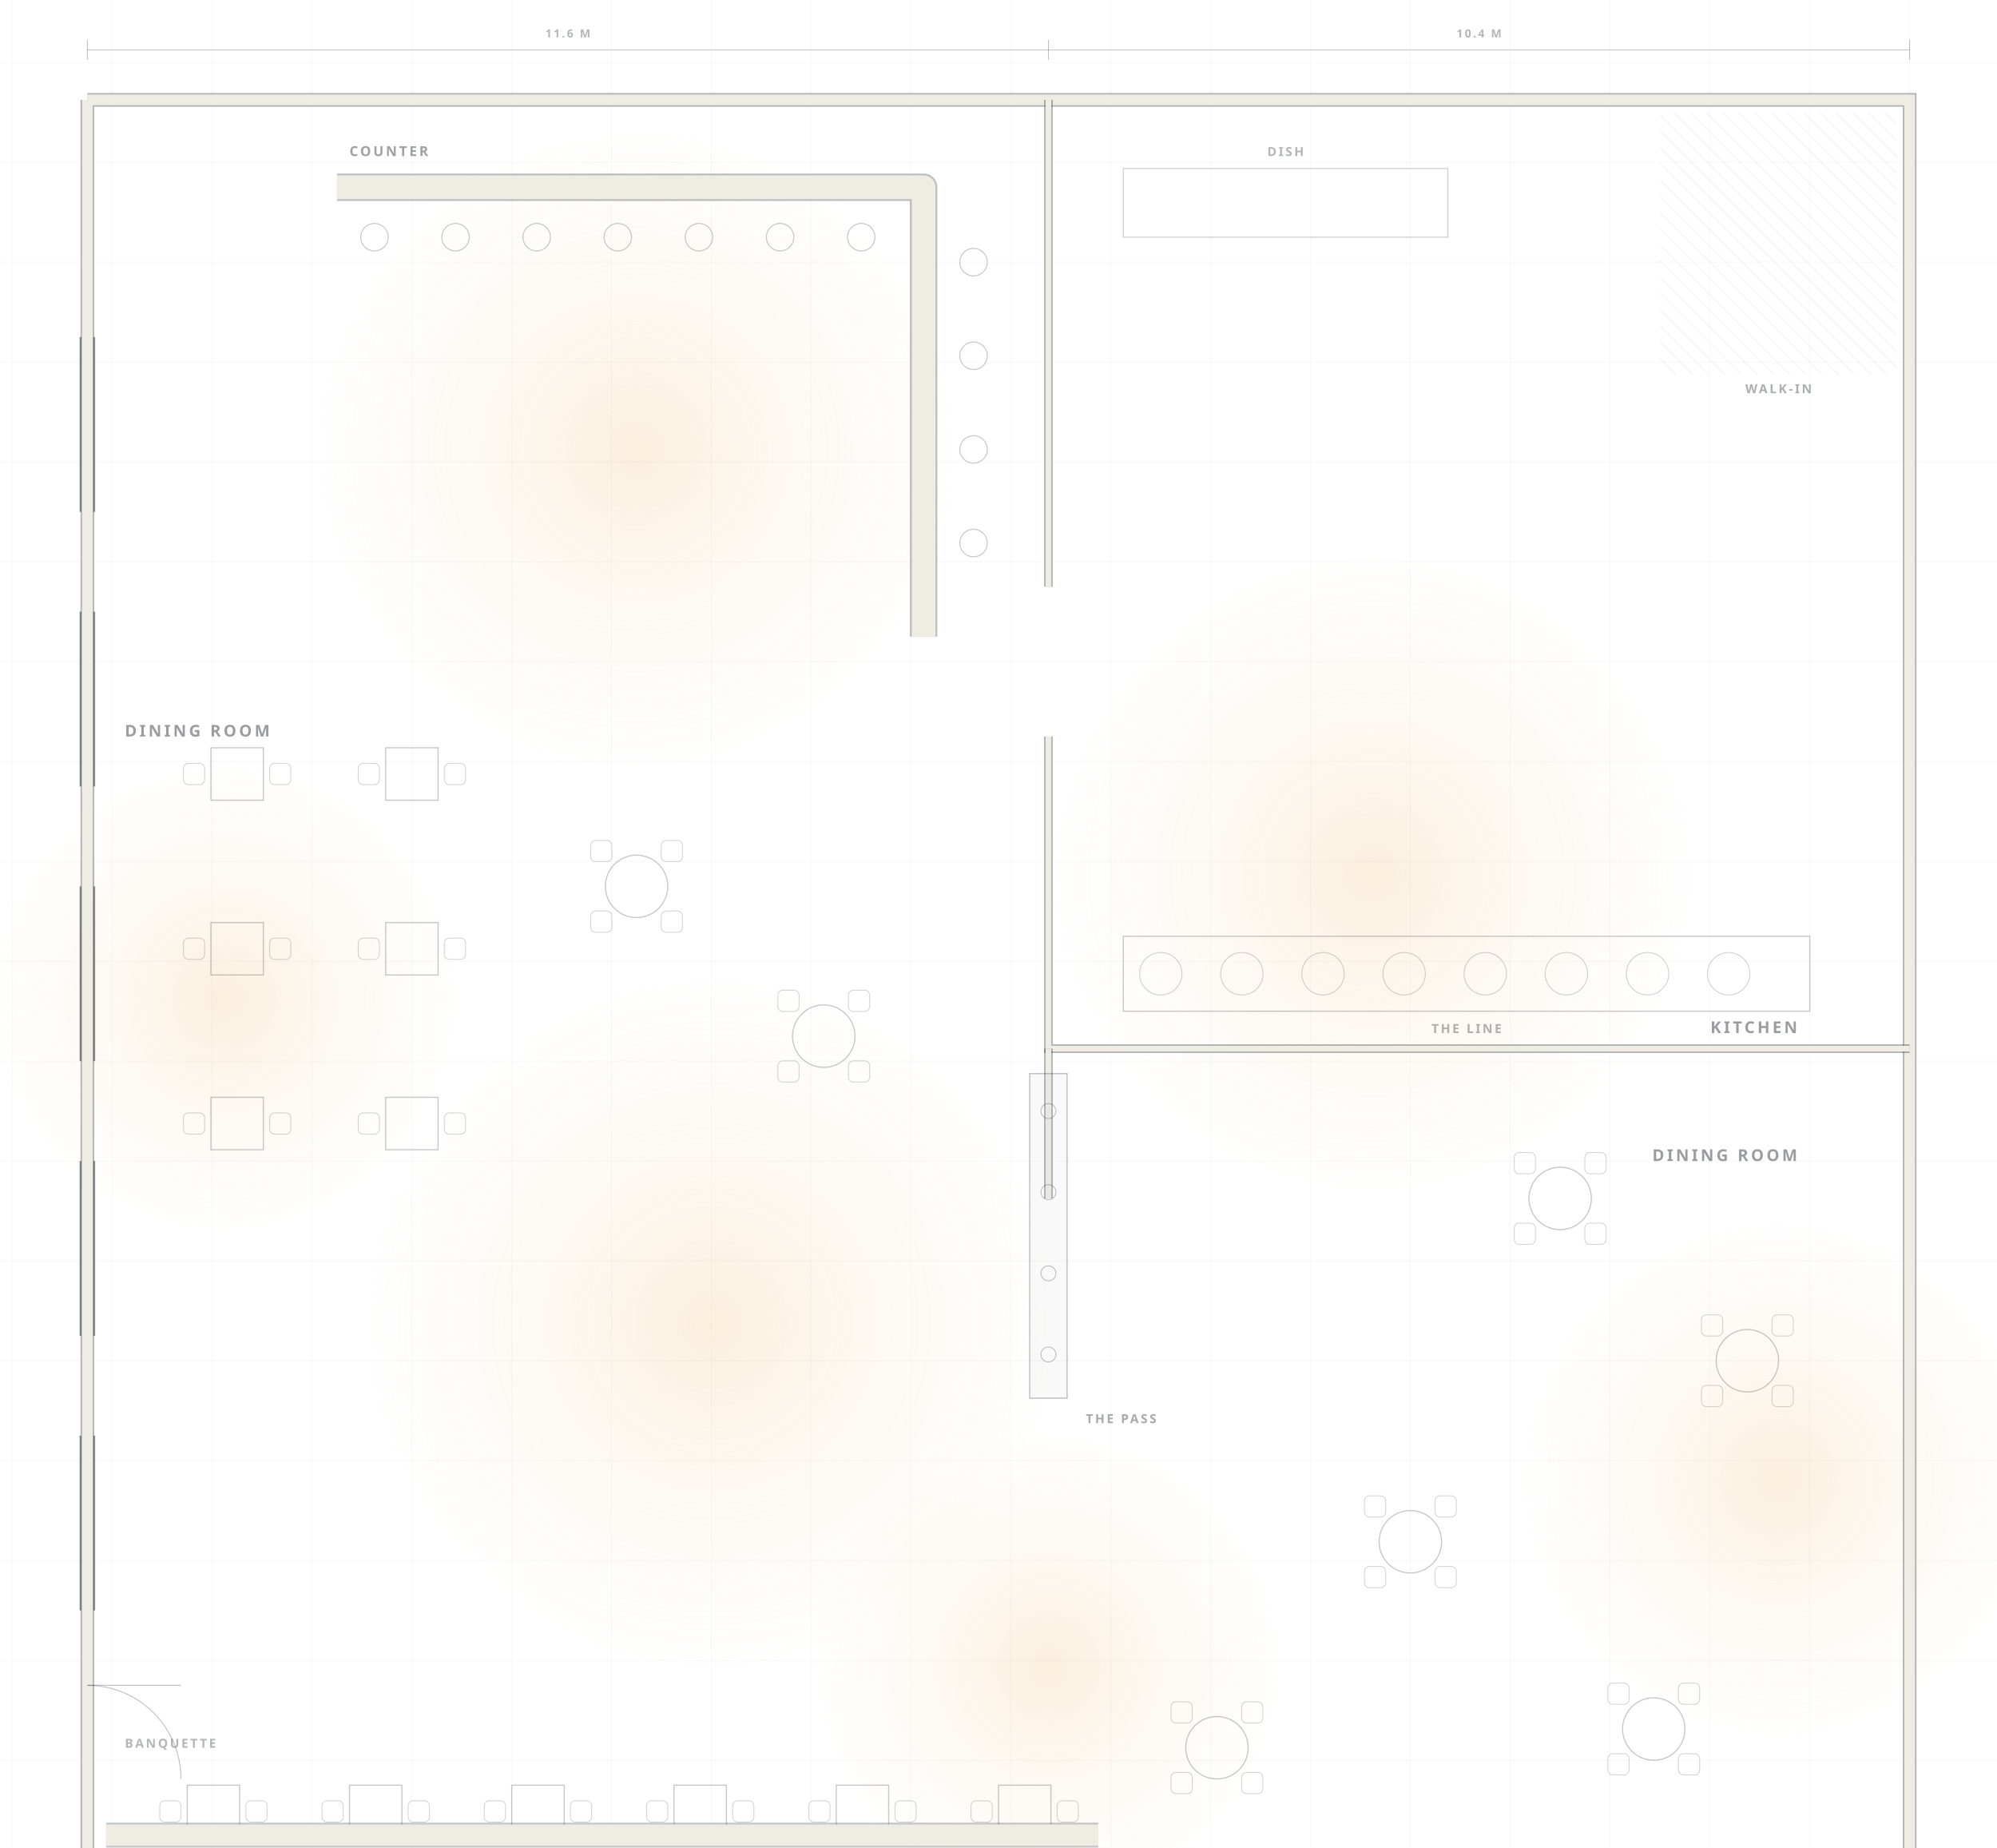
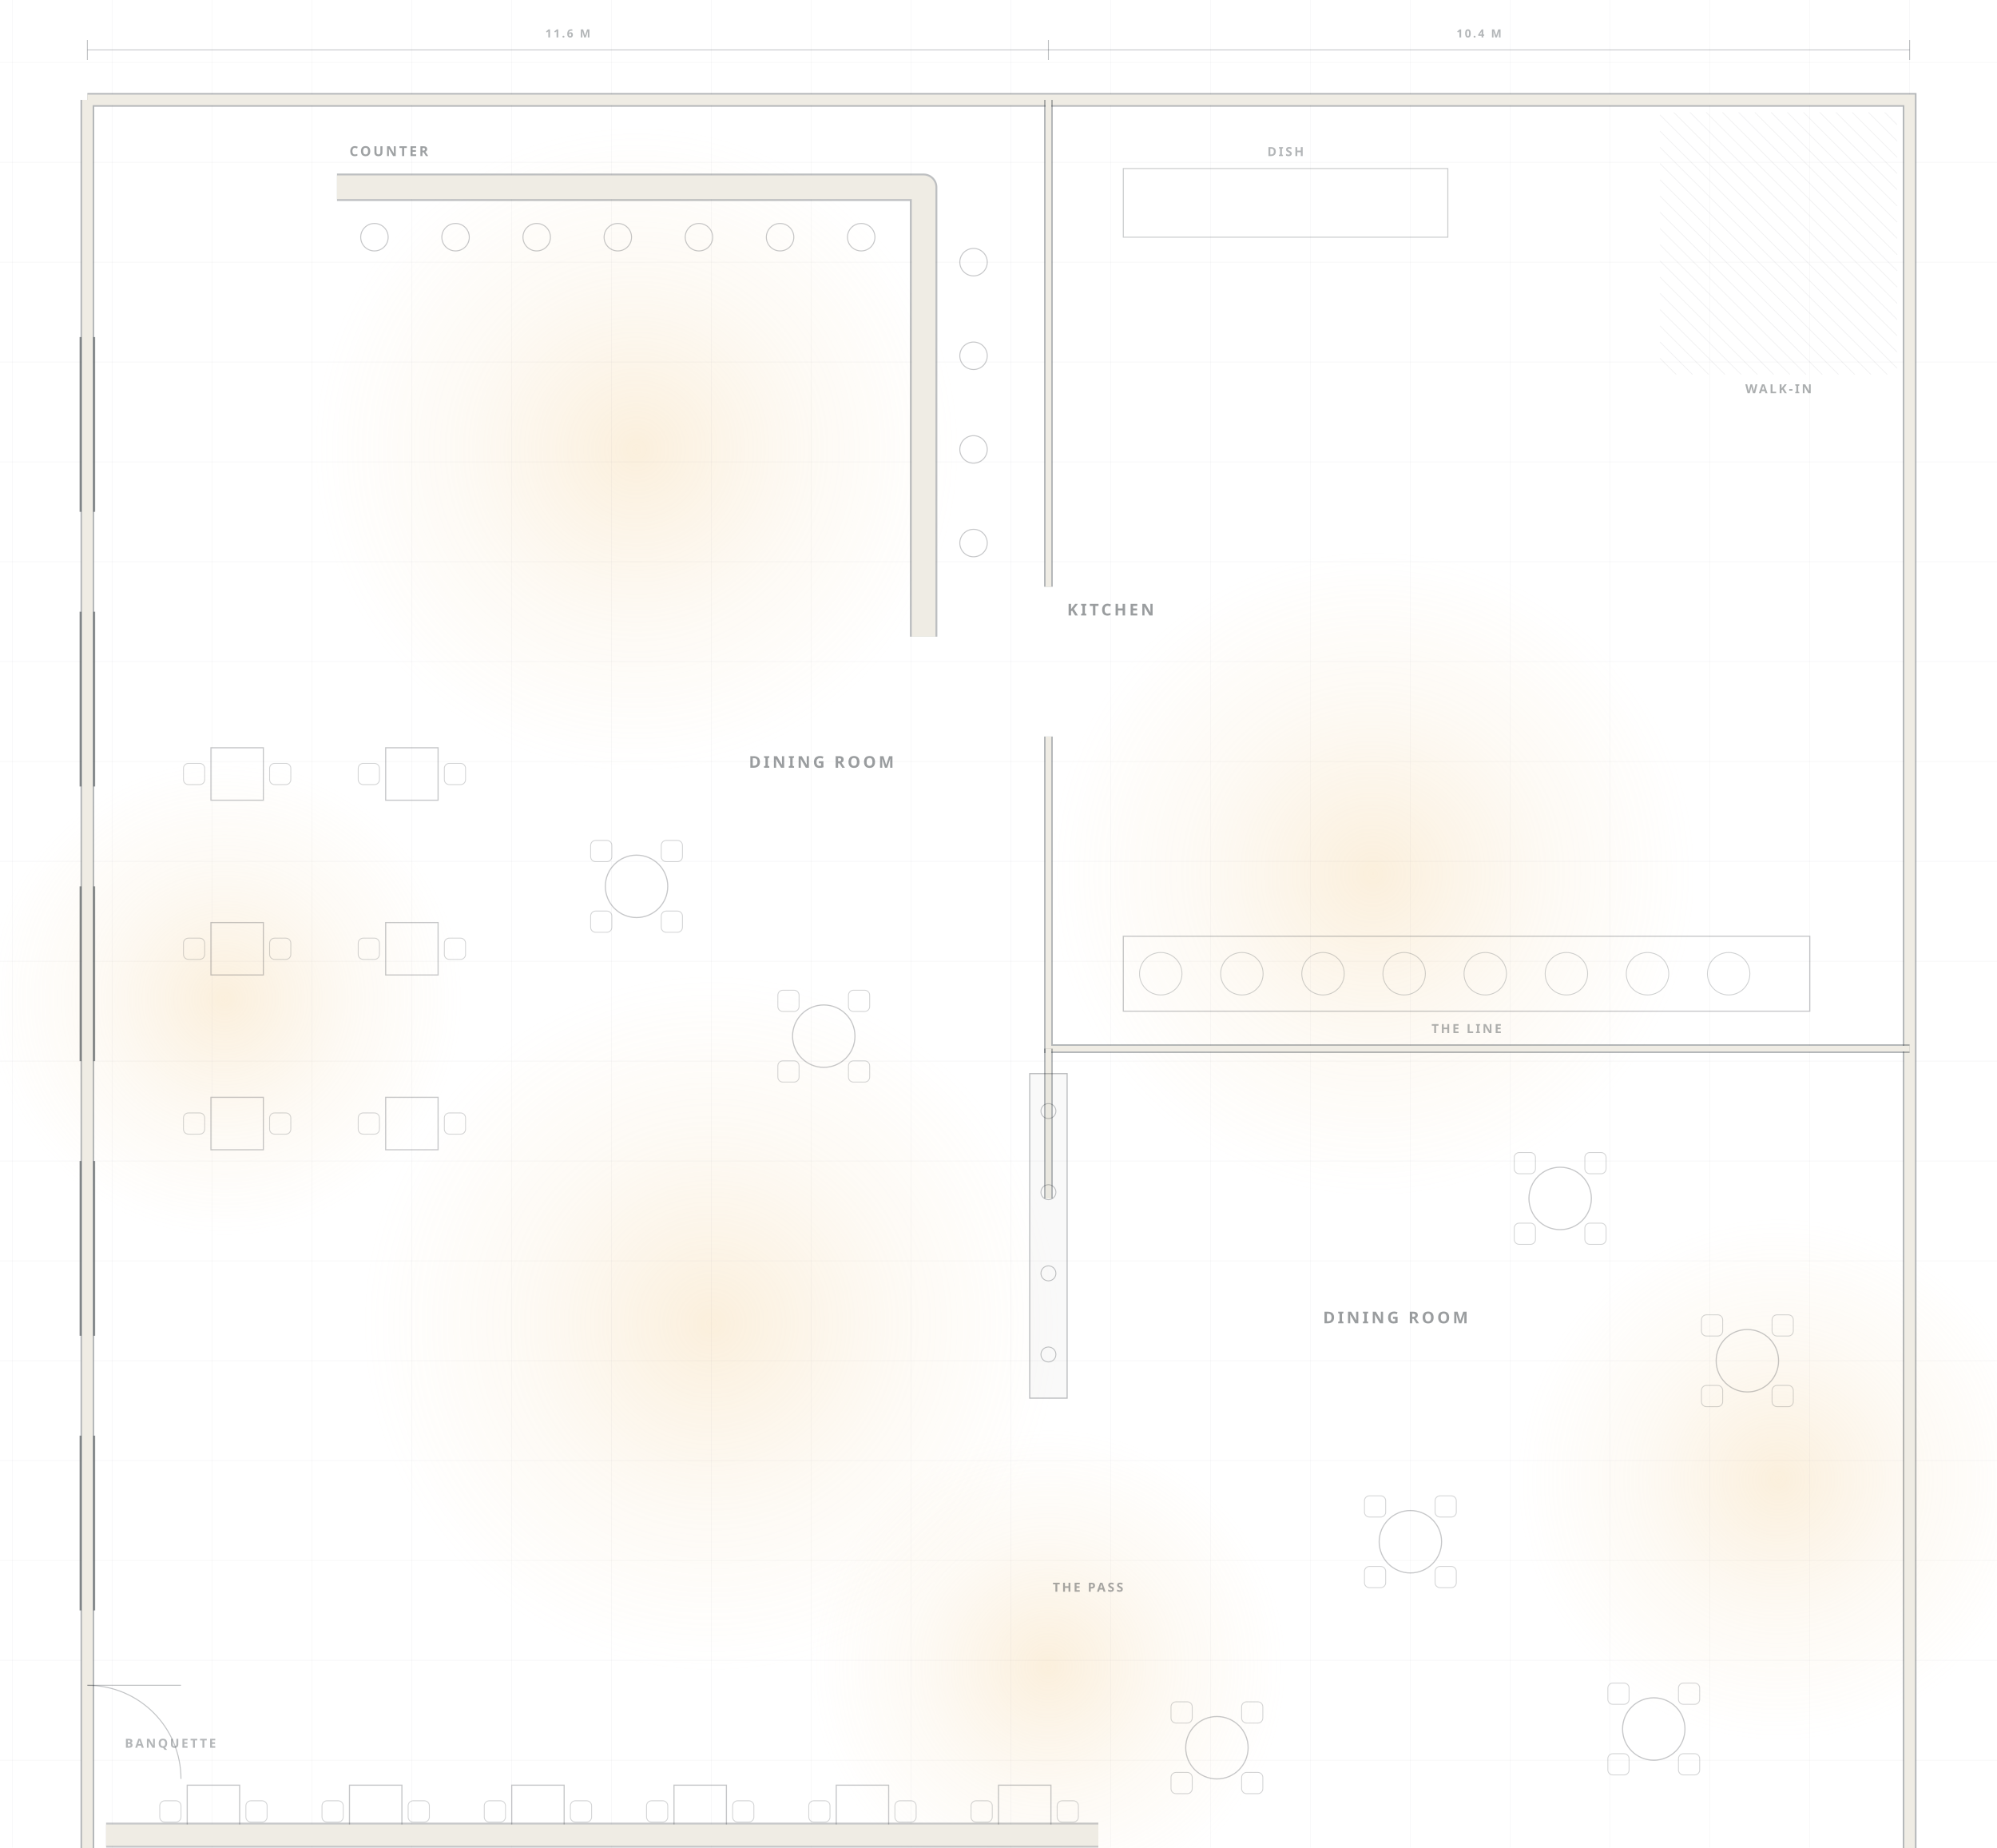
<svg xmlns="http://www.w3.org/2000/svg" viewBox="-500 -420 3200 2960" width="3200" height="2960">
  <defs>
    <radialGradient id="pool">
      <stop offset="0" stop-color="#f1c886" stop-opacity=".9" />
      <stop offset=".55" stop-color="#f1d2a0" stop-opacity=".35" />
      <stop offset="1" stop-color="#f1d2a0" stop-opacity="0" />
    </radialGradient>
  </defs>
  <circle cx="520" cy="300" r="520" fill="url(#pool)" opacity="0.32" />
  <circle cx="1700" cy="980" r="520" fill="url(#pool)" opacity="0.32" />
  <circle cx="640" cy="1700" r="560" fill="url(#pool)" opacity="0.32" />
  <circle cx="-140" cy="1180" r="380" fill="url(#pool)" opacity="0.32" />
  <circle cx="2350" cy="1950" r="420" fill="url(#pool)" opacity="0.32" />
  <circle cx="1180" cy="2250" r="380" fill="url(#pool)" opacity="0.32" />
  <line x1="-640" y1="-420" x2="-640" y2="2540" stroke="#232a2f" stroke-opacity="0.045" stroke-width="1" />
  <line x1="-480" y1="-420" x2="-480" y2="2540" stroke="#232a2f" stroke-opacity="0.045" stroke-width="1" />
  <line x1="-320" y1="-420" x2="-320" y2="2540" stroke="#232a2f" stroke-opacity="0.045" stroke-width="1" />
  <line x1="-160" y1="-420" x2="-160" y2="2540" stroke="#232a2f" stroke-opacity="0.045" stroke-width="1" />
  <line x1="0" y1="-420" x2="0" y2="2540" stroke="#232a2f" stroke-opacity="0.045" stroke-width="1" />
  <line x1="160" y1="-420" x2="160" y2="2540" stroke="#232a2f" stroke-opacity="0.045" stroke-width="1" />
  <line x1="320" y1="-420" x2="320" y2="2540" stroke="#232a2f" stroke-opacity="0.045" stroke-width="1" />
  <line x1="480" y1="-420" x2="480" y2="2540" stroke="#232a2f" stroke-opacity="0.045" stroke-width="1" />
  <line x1="640" y1="-420" x2="640" y2="2540" stroke="#232a2f" stroke-opacity="0.045" stroke-width="1" />
  <line x1="800" y1="-420" x2="800" y2="2540" stroke="#232a2f" stroke-opacity="0.045" stroke-width="1" />
  <line x1="960" y1="-420" x2="960" y2="2540" stroke="#232a2f" stroke-opacity="0.045" stroke-width="1" />
  <line x1="1120" y1="-420" x2="1120" y2="2540" stroke="#232a2f" stroke-opacity="0.045" stroke-width="1" />
  <line x1="1280" y1="-420" x2="1280" y2="2540" stroke="#232a2f" stroke-opacity="0.045" stroke-width="1" />
  <line x1="1440" y1="-420" x2="1440" y2="2540" stroke="#232a2f" stroke-opacity="0.045" stroke-width="1" />
  <line x1="1600" y1="-420" x2="1600" y2="2540" stroke="#232a2f" stroke-opacity="0.045" stroke-width="1" />
  <line x1="1760" y1="-420" x2="1760" y2="2540" stroke="#232a2f" stroke-opacity="0.045" stroke-width="1" />
  <line x1="1920" y1="-420" x2="1920" y2="2540" stroke="#232a2f" stroke-opacity="0.045" stroke-width="1" />
  <line x1="2080" y1="-420" x2="2080" y2="2540" stroke="#232a2f" stroke-opacity="0.045" stroke-width="1" />
  <line x1="2240" y1="-420" x2="2240" y2="2540" stroke="#232a2f" stroke-opacity="0.045" stroke-width="1" />
  <line x1="2400" y1="-420" x2="2400" y2="2540" stroke="#232a2f" stroke-opacity="0.045" stroke-width="1" />
  <line x1="2560" y1="-420" x2="2560" y2="2540" stroke="#232a2f" stroke-opacity="0.045" stroke-width="1" />
  <line x1="-500" y1="-480" x2="2700" y2="-480" stroke="#232a2f" stroke-opacity="0.045" stroke-width="1" />
  <line x1="-500" y1="-320" x2="2700" y2="-320" stroke="#232a2f" stroke-opacity="0.045" stroke-width="1" />
  <line x1="-500" y1="-160" x2="2700" y2="-160" stroke="#232a2f" stroke-opacity="0.045" stroke-width="1" />
  <line x1="-500" y1="0" x2="2700" y2="0" stroke="#232a2f" stroke-opacity="0.045" stroke-width="1" />
  <line x1="-500" y1="160" x2="2700" y2="160" stroke="#232a2f" stroke-opacity="0.045" stroke-width="1" />
  <line x1="-500" y1="320" x2="2700" y2="320" stroke="#232a2f" stroke-opacity="0.045" stroke-width="1" />
  <line x1="-500" y1="480" x2="2700" y2="480" stroke="#232a2f" stroke-opacity="0.045" stroke-width="1" />
  <line x1="-500" y1="640" x2="2700" y2="640" stroke="#232a2f" stroke-opacity="0.045" stroke-width="1" />
  <line x1="-500" y1="800" x2="2700" y2="800" stroke="#232a2f" stroke-opacity="0.045" stroke-width="1" />
  <line x1="-500" y1="960" x2="2700" y2="960" stroke="#232a2f" stroke-opacity="0.045" stroke-width="1" />
  <line x1="-500" y1="1120" x2="2700" y2="1120" stroke="#232a2f" stroke-opacity="0.045" stroke-width="1" />
  <line x1="-500" y1="1280" x2="2700" y2="1280" stroke="#232a2f" stroke-opacity="0.045" stroke-width="1" />
  <line x1="-500" y1="1440" x2="2700" y2="1440" stroke="#232a2f" stroke-opacity="0.045" stroke-width="1" />
  <line x1="-500" y1="1600" x2="2700" y2="1600" stroke="#232a2f" stroke-opacity="0.045" stroke-width="1" />
  <line x1="-500" y1="1760" x2="2700" y2="1760" stroke="#232a2f" stroke-opacity="0.045" stroke-width="1" />
  <line x1="-500" y1="1920" x2="2700" y2="1920" stroke="#232a2f" stroke-opacity="0.045" stroke-width="1" />
  <line x1="-500" y1="2080" x2="2700" y2="2080" stroke="#232a2f" stroke-opacity="0.045" stroke-width="1" />
  <line x1="-500" y1="2240" x2="2700" y2="2240" stroke="#232a2f" stroke-opacity="0.045" stroke-width="1" />
  <line x1="-500" y1="2400" x2="2700" y2="2400" stroke="#232a2f" stroke-opacity="0.045" stroke-width="1" />
  <path d="M-360 -260 L2560 -260 L2560 2620 L-360 2620 L-360 -260" fill="none" stroke="#232a2f" stroke-opacity=".34" stroke-width="22" stroke-linejoin="miter" />
  <path d="M-360 -260 L2560 -260 L2560 2620 L-360 2620 L-360 -260" fill="none" stroke="#efece4" stroke-width="17" stroke-linejoin="miter" />
  <line x1="-371" y1="120" x2="-371" y2="400" stroke="#232a2f" stroke-opacity="0.5" stroke-width="3" />
  <line x1="-349" y1="120" x2="-349" y2="400" stroke="#232a2f" stroke-opacity="0.5" stroke-width="3" />
  <line x1="-371" y1="560" x2="-371" y2="840" stroke="#232a2f" stroke-opacity="0.5" stroke-width="3" />
  <line x1="-349" y1="560" x2="-349" y2="840" stroke="#232a2f" stroke-opacity="0.5" stroke-width="3" />
  <line x1="-371" y1="1000" x2="-371" y2="1280" stroke="#232a2f" stroke-opacity="0.5" stroke-width="3" />
  <line x1="-349" y1="1000" x2="-349" y2="1280" stroke="#232a2f" stroke-opacity="0.5" stroke-width="3" />
  <line x1="-371" y1="1440" x2="-371" y2="1720" stroke="#232a2f" stroke-opacity="0.5" stroke-width="3" />
  <line x1="-349" y1="1440" x2="-349" y2="1720" stroke="#232a2f" stroke-opacity="0.5" stroke-width="3" />
  <line x1="-371" y1="1880" x2="-371" y2="2160" stroke="#232a2f" stroke-opacity="0.5" stroke-width="3" />
  <line x1="-349" y1="1880" x2="-349" y2="2160" stroke="#232a2f" stroke-opacity="0.5" stroke-width="3" />
  <path d="M -360 2280 A 150 150 0 0 1 -210 2430" fill="none" stroke="#232a2f" stroke-opacity=".28" stroke-width="1.6" />
  <line x1="-360" y1="2280" x2="-210" y2="2280" stroke="#232a2f" stroke-opacity="0.28" stroke-width="1.6" />
  <path d="M1180 -260 L1180 520" fill="none" stroke="#232a2f" stroke-opacity=".34" stroke-width="14" stroke-linejoin="miter" />
  <path d="M1180 -260 L1180 520" fill="none" stroke="#efece4" stroke-width="9" stroke-linejoin="miter" />
  <path d="M1180 760 L1180 1260 L2560 1260" fill="none" stroke="#232a2f" stroke-opacity=".34" stroke-width="14" stroke-linejoin="miter" />
  <path d="M1180 760 L1180 1260 L2560 1260" fill="none" stroke="#efece4" stroke-width="9" stroke-linejoin="miter" />
  <path d="M1180 1500 L1180 1260" fill="none" stroke="#232a2f" stroke-opacity=".34" stroke-width="14" stroke-linejoin="miter" />
  <path d="M1180 1500 L1180 1260" fill="none" stroke="#efece4" stroke-width="9" stroke-linejoin="miter" />
  <line x1="2160" y1="180" x2="2160" y2="180" stroke="#232a2f" stroke-opacity="0.07" stroke-width="1.2" />
  <line x1="2160" y1="154" x2="2186" y2="180" stroke="#232a2f" stroke-opacity="0.07" stroke-width="1.2" />
  <line x1="2160" y1="128" x2="2212" y2="180" stroke="#232a2f" stroke-opacity="0.07" stroke-width="1.2" />
  <line x1="2160" y1="102" x2="2238" y2="180" stroke="#232a2f" stroke-opacity="0.07" stroke-width="1.2" />
  <line x1="2160" y1="76" x2="2264" y2="180" stroke="#232a2f" stroke-opacity="0.07" stroke-width="1.2" />
  <line x1="2160" y1="50" x2="2290" y2="180" stroke="#232a2f" stroke-opacity="0.07" stroke-width="1.2" />
  <line x1="2160" y1="24" x2="2316" y2="180" stroke="#232a2f" stroke-opacity="0.07" stroke-width="1.2" />
  <line x1="2160" y1="-2" x2="2342" y2="180" stroke="#232a2f" stroke-opacity="0.07" stroke-width="1.2" />
  <line x1="2160" y1="-28" x2="2368" y2="180" stroke="#232a2f" stroke-opacity="0.07" stroke-width="1.2" />
  <line x1="2160" y1="-54" x2="2394" y2="180" stroke="#232a2f" stroke-opacity="0.07" stroke-width="1.2" />
  <line x1="2160" y1="-80" x2="2420" y2="180" stroke="#232a2f" stroke-opacity="0.07" stroke-width="1.2" />
  <line x1="2160" y1="-106" x2="2446" y2="180" stroke="#232a2f" stroke-opacity="0.07" stroke-width="1.2" />
  <line x1="2160" y1="-132" x2="2472" y2="180" stroke="#232a2f" stroke-opacity="0.07" stroke-width="1.2" />
  <line x1="2160" y1="-158" x2="2498" y2="180" stroke="#232a2f" stroke-opacity="0.07" stroke-width="1.2" />
  <line x1="2160" y1="-184" x2="2524" y2="180" stroke="#232a2f" stroke-opacity="0.07" stroke-width="1.2" />
  <line x1="2160" y1="-210" x2="2540" y2="170" stroke="#232a2f" stroke-opacity="0.07" stroke-width="1.2" />
  <line x1="2160" y1="-236" x2="2540" y2="144" stroke="#232a2f" stroke-opacity="0.07" stroke-width="1.2" />
  <line x1="2182" y1="-240" x2="2540" y2="118" stroke="#232a2f" stroke-opacity="0.07" stroke-width="1.2" />
  <line x1="2208" y1="-240" x2="2540" y2="92" stroke="#232a2f" stroke-opacity="0.07" stroke-width="1.2" />
  <line x1="2234" y1="-240" x2="2540" y2="66" stroke="#232a2f" stroke-opacity="0.07" stroke-width="1.2" />
  <line x1="2260" y1="-240" x2="2540" y2="40" stroke="#232a2f" stroke-opacity="0.07" stroke-width="1.2" />
  <line x1="2286" y1="-240" x2="2540" y2="14" stroke="#232a2f" stroke-opacity="0.07" stroke-width="1.2" />
  <line x1="2312" y1="-240" x2="2540" y2="-12" stroke="#232a2f" stroke-opacity="0.07" stroke-width="1.2" />
  <line x1="2338" y1="-240" x2="2540" y2="-38" stroke="#232a2f" stroke-opacity="0.07" stroke-width="1.2" />
  <line x1="2364" y1="-240" x2="2540" y2="-64" stroke="#232a2f" stroke-opacity="0.07" stroke-width="1.2" />
  <line x1="2390" y1="-240" x2="2540" y2="-90" stroke="#232a2f" stroke-opacity="0.07" stroke-width="1.2" />
  <line x1="2416" y1="-240" x2="2540" y2="-116" stroke="#232a2f" stroke-opacity="0.07" stroke-width="1.2" />
  <line x1="2442" y1="-240" x2="2540" y2="-142" stroke="#232a2f" stroke-opacity="0.07" stroke-width="1.2" />
  <line x1="2468" y1="-240" x2="2540" y2="-168" stroke="#232a2f" stroke-opacity="0.07" stroke-width="1.2" />
  <line x1="2494" y1="-240" x2="2540" y2="-194" stroke="#232a2f" stroke-opacity="0.07" stroke-width="1.2" />
  <line x1="2520" y1="-240" x2="2540" y2="-220" stroke="#232a2f" stroke-opacity="0.07" stroke-width="1.2" />
  <text x="2350" y="210" font-family="Schibsted Grotesk, sans-serif" font-size="20" font-weight="600" letter-spacing="3.2" fill="#232a2f" fill-opacity="0.38" text-anchor="middle">WALK-IN</text>
  <rect x="1300" y="1080" width="1100" height="120" rx="0" fill="none" stroke="#232a2f" stroke-opacity="0.26" stroke-width="1.8" />
  <circle cx="1360" cy="1140" r="34" fill="none" stroke="#232a2f" stroke-opacity="0.22" stroke-width="1.4" />
  <circle cx="1490" cy="1140" r="34" fill="none" stroke="#232a2f" stroke-opacity="0.22" stroke-width="1.4" />
  <circle cx="1620" cy="1140" r="34" fill="none" stroke="#232a2f" stroke-opacity="0.22" stroke-width="1.4" />
  <circle cx="1750" cy="1140" r="34" fill="none" stroke="#232a2f" stroke-opacity="0.22" stroke-width="1.4" />
  <circle cx="1880" cy="1140" r="34" fill="none" stroke="#232a2f" stroke-opacity="0.22" stroke-width="1.4" />
  <circle cx="2010" cy="1140" r="34" fill="none" stroke="#232a2f" stroke-opacity="0.22" stroke-width="1.4" />
  <circle cx="2140" cy="1140" r="34" fill="none" stroke="#232a2f" stroke-opacity="0.22" stroke-width="1.4" />
  <circle cx="2270" cy="1140" r="34" fill="none" stroke="#232a2f" stroke-opacity="0.22" stroke-width="1.4" />
  <text x="1850" y="1235" font-family="Schibsted Grotesk, sans-serif" font-size="20" font-weight="600" letter-spacing="3.2" fill="#232a2f" fill-opacity="0.36" text-anchor="middle">THE LINE</text>
  <rect x="1300" y="-150" width="520" height="110" rx="0" fill="none" stroke="#232a2f" stroke-opacity="0.24" stroke-width="1.6" />
  <text x="1560" y="-170" font-family="Schibsted Grotesk, sans-serif" font-size="20" font-weight="600" letter-spacing="3.2" fill="#232a2f" fill-opacity="0.34" text-anchor="middle">DISH</text>
-   <text x="2380" y="1235" font-family="Schibsted Grotesk, sans-serif" font-size="26" font-weight="600" letter-spacing="4.2" fill="#232a2f" fill-opacity="0.46" text-anchor="end">KITCHEN</text>
+   <text x="1210" y="566" font-family="Schibsted Grotesk, sans-serif" font-size="26" font-weight="600" letter-spacing="4.2" fill="#232a2f" fill-opacity="0.46" text-anchor="start">KITCHEN</text>
  <rect x="1150" y="1300" width="60" height="520" rx="0" fill="rgba(35,42,47,.03)" stroke="#232a2f" stroke-opacity="0.3" stroke-width="1.8" />
  <circle cx="1180" cy="1360" r="12" fill="none" stroke="#232a2f" stroke-opacity="0.3" stroke-width="1.4" />
  <circle cx="1180" cy="1490" r="12" fill="none" stroke="#232a2f" stroke-opacity="0.3" stroke-width="1.4" />
  <circle cx="1180" cy="1620" r="12" fill="none" stroke="#232a2f" stroke-opacity="0.3" stroke-width="1.4" />
  <circle cx="1180" cy="1750" r="12" fill="none" stroke="#232a2f" stroke-opacity="0.3" stroke-width="1.4" />
-   <text x="1240" y="1860" font-family="Schibsted Grotesk, sans-serif" font-size="20" font-weight="600" letter-spacing="3.2" fill="#232a2f" fill-opacity="0.4" text-anchor="start">THE PASS</text>
+   <text x="1300" y="2130" font-family="Schibsted Grotesk, sans-serif" font-size="20" font-weight="600" letter-spacing="3.2" fill="#232a2f" fill-opacity="0.4" text-anchor="end">THE PASS</text>
  <path d="M 40 -120 L 980 -120 L 980 600" fill="none" stroke="#232a2f" stroke-opacity=".3" stroke-width="44" stroke-linejoin="round" />
  <path d="M 40 -120 L 980 -120 L 980 600" fill="none" stroke="#efece4" stroke-width="38" stroke-linejoin="round" />
  <circle cx="100" cy="-40" r="22" fill="none" stroke="#232a2f" stroke-opacity="0.26" stroke-width="1.6" />
  <circle cx="230" cy="-40" r="22" fill="none" stroke="#232a2f" stroke-opacity="0.26" stroke-width="1.6" />
  <circle cx="360" cy="-40" r="22" fill="none" stroke="#232a2f" stroke-opacity="0.26" stroke-width="1.6" />
  <circle cx="490" cy="-40" r="22" fill="none" stroke="#232a2f" stroke-opacity="0.26" stroke-width="1.6" />
  <circle cx="620" cy="-40" r="22" fill="none" stroke="#232a2f" stroke-opacity="0.26" stroke-width="1.6" />
  <circle cx="750" cy="-40" r="22" fill="none" stroke="#232a2f" stroke-opacity="0.26" stroke-width="1.6" />
  <circle cx="880" cy="-40" r="22" fill="none" stroke="#232a2f" stroke-opacity="0.26" stroke-width="1.6" />
  <circle cx="1060" cy="0" r="22" fill="none" stroke="#232a2f" stroke-opacity="0.26" stroke-width="1.6" />
  <circle cx="1060" cy="150" r="22" fill="none" stroke="#232a2f" stroke-opacity="0.26" stroke-width="1.6" />
  <circle cx="1060" cy="300" r="22" fill="none" stroke="#232a2f" stroke-opacity="0.26" stroke-width="1.6" />
  <circle cx="1060" cy="450" r="22" fill="none" stroke="#232a2f" stroke-opacity="0.26" stroke-width="1.6" />
  <text x="60" y="-170" font-family="Schibsted Grotesk, sans-serif" font-size="22" font-weight="600" letter-spacing="3.5" fill="#232a2f" fill-opacity="0.44" text-anchor="start">COUNTER</text>
  <rect x="-162" y="778" width="84" height="84" rx="0" fill="none" stroke="#232a2f" stroke-opacity="0.26" stroke-width="1.8" />
  <rect x="-206" y="803" width="34" height="34" rx="8" fill="none" stroke="#232a2f" stroke-opacity="0.2" stroke-width="1.4" />
  <rect x="-68" y="803" width="34" height="34" rx="8" fill="none" stroke="#232a2f" stroke-opacity="0.2" stroke-width="1.4" />
  <rect x="-162" y="1058" width="84" height="84" rx="0" fill="none" stroke="#232a2f" stroke-opacity="0.26" stroke-width="1.8" />
  <rect x="-206" y="1083" width="34" height="34" rx="8" fill="none" stroke="#232a2f" stroke-opacity="0.2" stroke-width="1.4" />
  <rect x="-68" y="1083" width="34" height="34" rx="8" fill="none" stroke="#232a2f" stroke-opacity="0.2" stroke-width="1.4" />
  <rect x="-162" y="1338" width="84" height="84" rx="0" fill="none" stroke="#232a2f" stroke-opacity="0.26" stroke-width="1.8" />
  <rect x="-206" y="1363" width="34" height="34" rx="8" fill="none" stroke="#232a2f" stroke-opacity="0.2" stroke-width="1.4" />
  <rect x="-68" y="1363" width="34" height="34" rx="8" fill="none" stroke="#232a2f" stroke-opacity="0.2" stroke-width="1.4" />
  <rect x="118" y="778" width="84" height="84" rx="0" fill="none" stroke="#232a2f" stroke-opacity="0.26" stroke-width="1.8" />
  <rect x="74" y="803" width="34" height="34" rx="8" fill="none" stroke="#232a2f" stroke-opacity="0.2" stroke-width="1.4" />
  <rect x="212" y="803" width="34" height="34" rx="8" fill="none" stroke="#232a2f" stroke-opacity="0.2" stroke-width="1.4" />
  <rect x="118" y="1058" width="84" height="84" rx="0" fill="none" stroke="#232a2f" stroke-opacity="0.26" stroke-width="1.8" />
  <rect x="74" y="1083" width="34" height="34" rx="8" fill="none" stroke="#232a2f" stroke-opacity="0.2" stroke-width="1.4" />
  <rect x="212" y="1083" width="34" height="34" rx="8" fill="none" stroke="#232a2f" stroke-opacity="0.2" stroke-width="1.4" />
  <rect x="118" y="1338" width="84" height="84" rx="0" fill="none" stroke="#232a2f" stroke-opacity="0.26" stroke-width="1.8" />
  <rect x="74" y="1363" width="34" height="34" rx="8" fill="none" stroke="#232a2f" stroke-opacity="0.2" stroke-width="1.4" />
  <rect x="212" y="1363" width="34" height="34" rx="8" fill="none" stroke="#232a2f" stroke-opacity="0.2" stroke-width="1.4" />
  <circle cx="520" cy="1000" r="50" fill="none" stroke="#232a2f" stroke-opacity="0.26" stroke-width="1.8" />
  <rect x="559.569" y="1039.569" width="34" height="34" rx="8" fill="none" stroke="#232a2f" stroke-opacity="0.2" stroke-width="1.4" />
  <rect x="446.431" y="1039.569" width="34" height="34" rx="8" fill="none" stroke="#232a2f" stroke-opacity="0.2" stroke-width="1.4" />
  <rect x="446.431" y="926.431" width="34" height="34" rx="8" fill="none" stroke="#232a2f" stroke-opacity="0.2" stroke-width="1.4" />
  <rect x="559.569" y="926.431" width="34" height="34" rx="8" fill="none" stroke="#232a2f" stroke-opacity="0.2" stroke-width="1.4" />
  <circle cx="820" cy="1240" r="50" fill="none" stroke="#232a2f" stroke-opacity="0.26" stroke-width="1.8" />
  <rect x="859.569" y="1279.569" width="34" height="34" rx="8" fill="none" stroke="#232a2f" stroke-opacity="0.2" stroke-width="1.4" />
  <rect x="746.431" y="1279.569" width="34" height="34" rx="8" fill="none" stroke="#232a2f" stroke-opacity="0.2" stroke-width="1.4" />
  <rect x="746.431" y="1166.431" width="34" height="34" rx="8" fill="none" stroke="#232a2f" stroke-opacity="0.2" stroke-width="1.4" />
  <rect x="859.569" y="1166.431" width="34" height="34" rx="8" fill="none" stroke="#232a2f" stroke-opacity="0.2" stroke-width="1.4" />
  <circle cx="2000" cy="1500" r="50" fill="none" stroke="#232a2f" stroke-opacity="0.26" stroke-width="1.8" />
  <rect x="2039.569" y="1539.569" width="34" height="34" rx="8" fill="none" stroke="#232a2f" stroke-opacity="0.2" stroke-width="1.4" />
  <rect x="1926.431" y="1539.569" width="34" height="34" rx="8" fill="none" stroke="#232a2f" stroke-opacity="0.2" stroke-width="1.4" />
  <rect x="1926.431" y="1426.431" width="34" height="34" rx="8" fill="none" stroke="#232a2f" stroke-opacity="0.2" stroke-width="1.4" />
  <rect x="2039.569" y="1426.431" width="34" height="34" rx="8" fill="none" stroke="#232a2f" stroke-opacity="0.2" stroke-width="1.4" />
  <circle cx="2300" cy="1760" r="50" fill="none" stroke="#232a2f" stroke-opacity="0.26" stroke-width="1.8" />
  <rect x="2339.569" y="1799.569" width="34" height="34" rx="8" fill="none" stroke="#232a2f" stroke-opacity="0.2" stroke-width="1.4" />
  <rect x="2226.431" y="1799.569" width="34" height="34" rx="8" fill="none" stroke="#232a2f" stroke-opacity="0.2" stroke-width="1.4" />
  <rect x="2226.431" y="1686.431" width="34" height="34" rx="8" fill="none" stroke="#232a2f" stroke-opacity="0.2" stroke-width="1.4" />
  <rect x="2339.569" y="1686.431" width="34" height="34" rx="8" fill="none" stroke="#232a2f" stroke-opacity="0.2" stroke-width="1.4" />
  <circle cx="1760" cy="2050" r="50" fill="none" stroke="#232a2f" stroke-opacity="0.26" stroke-width="1.8" />
  <rect x="1799.569" y="2089.569" width="34" height="34" rx="8" fill="none" stroke="#232a2f" stroke-opacity="0.2" stroke-width="1.4" />
  <rect x="1686.431" y="2089.569" width="34" height="34" rx="8" fill="none" stroke="#232a2f" stroke-opacity="0.2" stroke-width="1.4" />
  <rect x="1686.431" y="1976.431" width="34" height="34" rx="8" fill="none" stroke="#232a2f" stroke-opacity="0.2" stroke-width="1.4" />
  <rect x="1799.569" y="1976.431" width="34" height="34" rx="8" fill="none" stroke="#232a2f" stroke-opacity="0.2" stroke-width="1.4" />
  <circle cx="2150" cy="2350" r="50" fill="none" stroke="#232a2f" stroke-opacity="0.26" stroke-width="1.8" />
  <rect x="2189.569" y="2389.569" width="34" height="34" rx="8" fill="none" stroke="#232a2f" stroke-opacity="0.2" stroke-width="1.4" />
  <rect x="2076.431" y="2389.569" width="34" height="34" rx="8" fill="none" stroke="#232a2f" stroke-opacity="0.2" stroke-width="1.4" />
  <rect x="2076.431" y="2276.431" width="34" height="34" rx="8" fill="none" stroke="#232a2f" stroke-opacity="0.2" stroke-width="1.4" />
  <rect x="2189.569" y="2276.431" width="34" height="34" rx="8" fill="none" stroke="#232a2f" stroke-opacity="0.2" stroke-width="1.4" />
  <circle cx="1450" cy="2380" r="50" fill="none" stroke="#232a2f" stroke-opacity="0.26" stroke-width="1.8" />
  <rect x="1489.569" y="2419.569" width="34" height="34" rx="8" fill="none" stroke="#232a2f" stroke-opacity="0.2" stroke-width="1.4" />
  <rect x="1376.431" y="2419.569" width="34" height="34" rx="8" fill="none" stroke="#232a2f" stroke-opacity="0.2" stroke-width="1.4" />
  <rect x="1376.431" y="2306.431" width="34" height="34" rx="8" fill="none" stroke="#232a2f" stroke-opacity="0.2" stroke-width="1.4" />
  <rect x="1489.569" y="2306.431" width="34" height="34" rx="8" fill="none" stroke="#232a2f" stroke-opacity="0.2" stroke-width="1.4" />
  <rect x="-200" y="2440" width="84" height="84" rx="0" fill="none" stroke="#232a2f" stroke-opacity="0.26" stroke-width="1.8" />
  <rect x="-244" y="2465" width="34" height="34" rx="8" fill="none" stroke="#232a2f" stroke-opacity="0.2" stroke-width="1.4" />
  <rect x="-106" y="2465" width="34" height="34" rx="8" fill="none" stroke="#232a2f" stroke-opacity="0.2" stroke-width="1.4" />
  <rect x="60" y="2440" width="84" height="84" rx="0" fill="none" stroke="#232a2f" stroke-opacity="0.26" stroke-width="1.8" />
  <rect x="16" y="2465" width="34" height="34" rx="8" fill="none" stroke="#232a2f" stroke-opacity="0.2" stroke-width="1.4" />
  <rect x="154" y="2465" width="34" height="34" rx="8" fill="none" stroke="#232a2f" stroke-opacity="0.2" stroke-width="1.4" />
  <rect x="320" y="2440" width="84" height="84" rx="0" fill="none" stroke="#232a2f" stroke-opacity="0.26" stroke-width="1.8" />
  <rect x="276" y="2465" width="34" height="34" rx="8" fill="none" stroke="#232a2f" stroke-opacity="0.2" stroke-width="1.4" />
  <rect x="414" y="2465" width="34" height="34" rx="8" fill="none" stroke="#232a2f" stroke-opacity="0.2" stroke-width="1.4" />
  <rect x="580" y="2440" width="84" height="84" rx="0" fill="none" stroke="#232a2f" stroke-opacity="0.26" stroke-width="1.8" />
  <rect x="536" y="2465" width="34" height="34" rx="8" fill="none" stroke="#232a2f" stroke-opacity="0.2" stroke-width="1.4" />
  <rect x="674" y="2465" width="34" height="34" rx="8" fill="none" stroke="#232a2f" stroke-opacity="0.2" stroke-width="1.4" />
  <rect x="840" y="2440" width="84" height="84" rx="0" fill="none" stroke="#232a2f" stroke-opacity="0.26" stroke-width="1.8" />
  <rect x="796" y="2465" width="34" height="34" rx="8" fill="none" stroke="#232a2f" stroke-opacity="0.2" stroke-width="1.4" />
  <rect x="934" y="2465" width="34" height="34" rx="8" fill="none" stroke="#232a2f" stroke-opacity="0.2" stroke-width="1.4" />
  <rect x="1100" y="2440" width="84" height="84" rx="0" fill="none" stroke="#232a2f" stroke-opacity="0.26" stroke-width="1.8" />
  <rect x="1056" y="2465" width="34" height="34" rx="8" fill="none" stroke="#232a2f" stroke-opacity="0.2" stroke-width="1.4" />
  <rect x="1194" y="2465" width="34" height="34" rx="8" fill="none" stroke="#232a2f" stroke-opacity="0.2" stroke-width="1.4" />
  <path d="M -330 2520 L 1260 2520" stroke="#232a2f" stroke-opacity=".26" stroke-width="40" />
  <path d="M -330 2520 L 1260 2520" stroke="#efece4" stroke-width="34" />
-   <text x="-300" y="760" font-family="Schibsted Grotesk, sans-serif" font-size="26" font-weight="600" letter-spacing="4.2" fill="#232a2f" fill-opacity="0.46" text-anchor="start">DINING ROOM</text>
-   <text x="2380" y="1440" font-family="Schibsted Grotesk, sans-serif" font-size="26" font-weight="600" letter-spacing="4.2" fill="#232a2f" fill-opacity="0.46" text-anchor="end">DINING ROOM</text>
+   <text x="700" y="810" font-family="Schibsted Grotesk, sans-serif" font-size="26" font-weight="600" letter-spacing="4.2" fill="#232a2f" fill-opacity="0.46" text-anchor="start">DINING ROOM</text>
+   <text x="1620" y="1700" font-family="Schibsted Grotesk, sans-serif" font-size="26" font-weight="600" letter-spacing="4.2" fill="#232a2f" fill-opacity="0.46" text-anchor="start">DINING ROOM</text>
  <text x="-300" y="2380" font-family="Schibsted Grotesk, sans-serif" font-size="20" font-weight="600" letter-spacing="3.2" fill="#232a2f" fill-opacity="0.34" text-anchor="start">BANQUETTE</text>
  <line x1="-360" y1="-340" x2="2560" y2="-340" stroke="#232a2f" stroke-opacity="0.26" stroke-width="1.4" />
  <line x1="-360" y1="-356" x2="-360" y2="-324" stroke="#232a2f" stroke-opacity="0.3" stroke-width="1.4" />
  <line x1="1180" y1="-356" x2="1180" y2="-324" stroke="#232a2f" stroke-opacity="0.3" stroke-width="1.4" />
  <line x1="2560" y1="-356" x2="2560" y2="-324" stroke="#232a2f" stroke-opacity="0.3" stroke-width="1.4" />
  <text x="410" y="-360" font-family="Schibsted Grotesk, sans-serif" font-size="18" font-weight="600" letter-spacing="2.9" fill="#232a2f" fill-opacity="0.34" text-anchor="middle">11.6 M</text>
  <text x="1870" y="-360" font-family="Schibsted Grotesk, sans-serif" font-size="18" font-weight="600" letter-spacing="2.9" fill="#232a2f" fill-opacity="0.34" text-anchor="middle">10.4 M</text>
  <line x1="2180" y1="2730" x2="2500" y2="2730" stroke="#232a2f" stroke-opacity="0.4" stroke-width="3" />
  <line x1="2180" y1="2716" x2="2180" y2="2744" stroke="#232a2f" stroke-opacity="0.4" stroke-width="2" />
  <line x1="2260" y1="2716" x2="2260" y2="2744" stroke="#232a2f" stroke-opacity="0.4" stroke-width="2" />
  <line x1="2340" y1="2716" x2="2340" y2="2744" stroke="#232a2f" stroke-opacity="0.4" stroke-width="2" />
  <line x1="2420" y1="2716" x2="2420" y2="2744" stroke="#232a2f" stroke-opacity="0.4" stroke-width="2" />
  <line x1="2500" y1="2716" x2="2500" y2="2744" stroke="#232a2f" stroke-opacity="0.4" stroke-width="2" />
  <text x="2180" y="2700" font-family="Schibsted Grotesk, sans-serif" font-size="16" font-weight="600" letter-spacing="2.6" fill="#232a2f" fill-opacity="0.4" text-anchor="start">0</text>
  <text x="2500" y="2700" font-family="Schibsted Grotesk, sans-serif" font-size="16" font-weight="600" letter-spacing="2.6" fill="#232a2f" fill-opacity="0.4" text-anchor="end">4 M</text>
  <path d="M 2050 2770 L 2080 2690 L 2110 2770 L 2080 2750 Z" fill="#232a2f" fill-opacity=".34" />
  <text x="2080" y="2680" font-family="Schibsted Grotesk, sans-serif" font-size="18" font-weight="600" letter-spacing="2.9" fill="#232a2f" fill-opacity="0.42" text-anchor="middle">N</text>
  <text x="-340" y="2740" font-family="Schibsted Grotesk, sans-serif" font-size="18" font-weight="600" letter-spacing="2.9" fill="#232a2f" fill-opacity="0.38" text-anchor="start">GROUND FLOOR · 1:50</text>
</svg>
